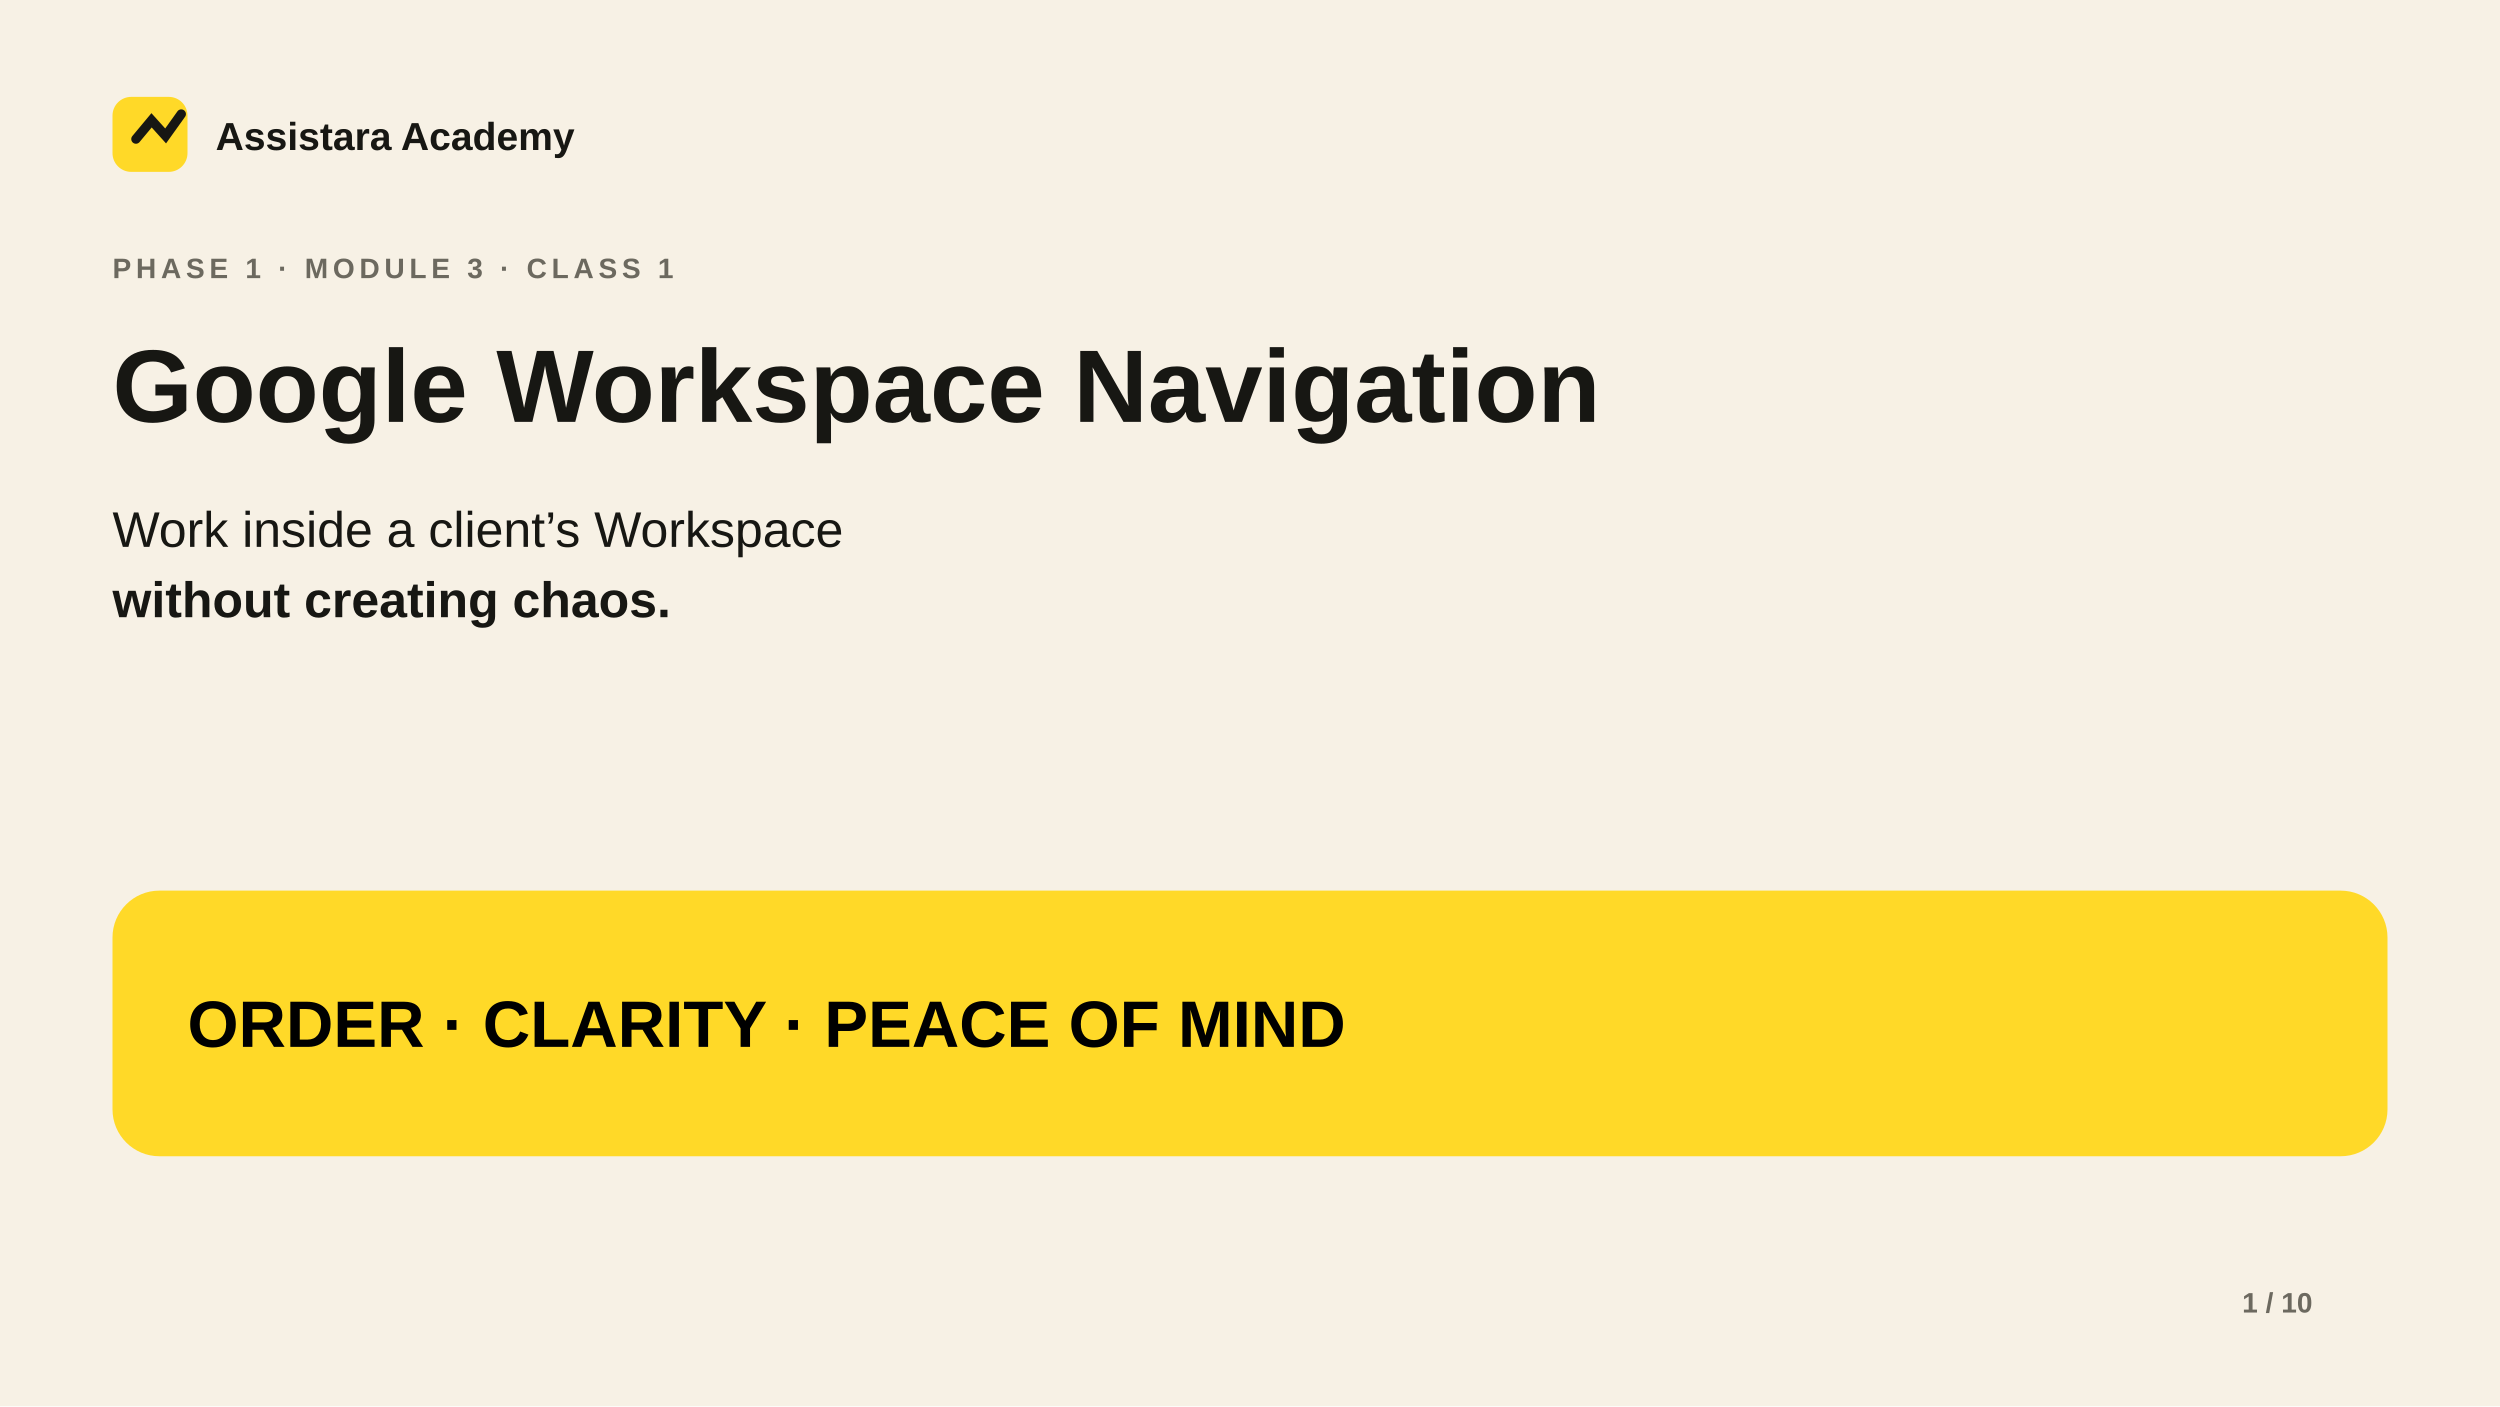
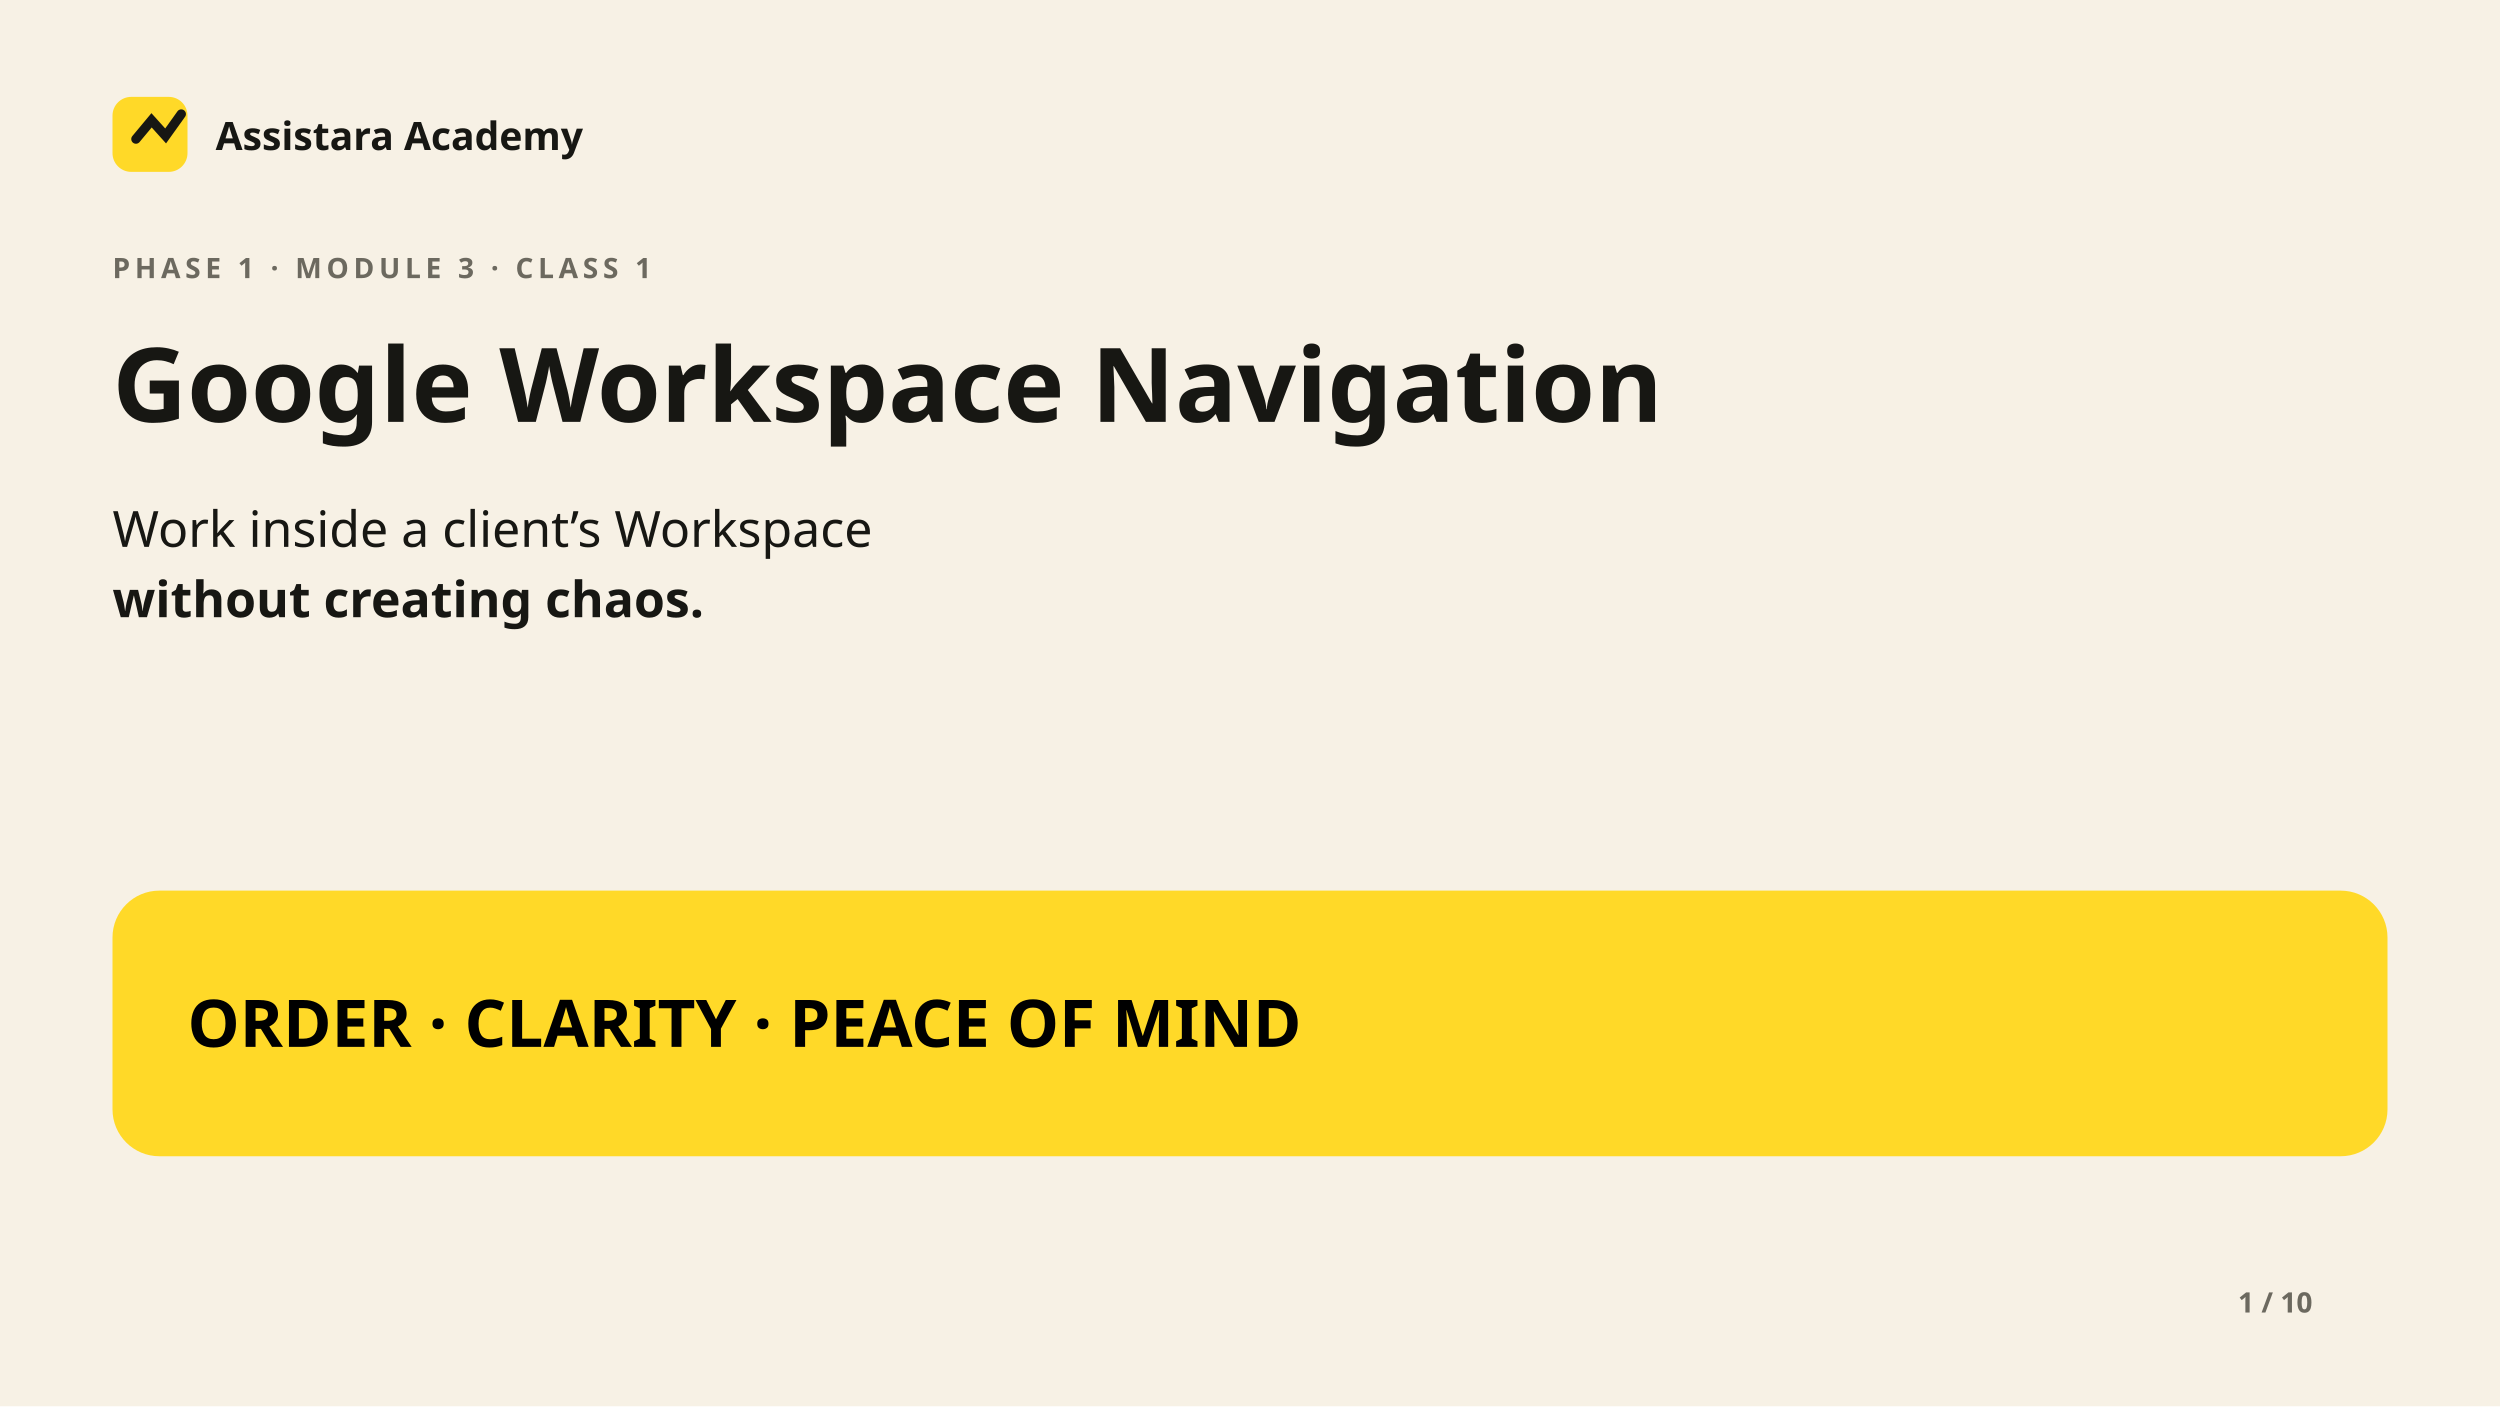
<svg xmlns="http://www.w3.org/2000/svg" width="1600" height="900" viewBox="0 0 1600 900">
  <rect width="1600" height="900" fill="#F7F1E5" />
  <rect x="72" y="62" width="48" height="48" rx="12" fill="#FFD928" />
  <path d="M87 89l10-12 9 10 10-14" fill="none" stroke="#171713" stroke-width="6" stroke-linecap="round" />
-   <text x="138" y="96" font-family="Manrope,Arial" font-size="25" font-weight="800" fill="#171713">Assistara Academy</text>
-   <text x="72" y="178" font-family="Manrope,Arial" font-size="18" font-weight="800" letter-spacing="3" fill="#6C695F">PHASE 1 · MODULE 3 · CLASS 1</text>
-   <text x="72" y="270" font-family="Manrope,Arial" font-size="66" font-weight="800" fill="#171713">Google Workspace Navigation</text>
-   <text x="72" y="350" font-family="Manrope,Arial" font-size="32" fill="#171713">Work inside a client’s Workspace</text>
-   <text x="72" y="395" font-family="Manrope,Arial" font-size="32" font-weight="800" fill="#171713">without creating chaos.</text>
+   <text x="138" y="96" font-family="Manrope,sans-serif" font-size="25" font-weight="800" fill="#171713">Assistara Academy</text>
+   <text x="72" y="178" font-family="Manrope,sans-serif" font-size="18" font-weight="800" letter-spacing="3" fill="#6C695F">PHASE 1 · MODULE 3 · CLASS 1</text>
+   <text x="72" y="270" font-family="Manrope,sans-serif" font-size="66" font-weight="800" fill="#171713">Google Workspace Navigation</text>
+   <text x="72" y="350" font-family="Manrope,sans-serif" font-size="32" fill="#171713">Work inside a client’s Workspace</text>
+   <text x="72" y="395" font-family="Manrope,sans-serif" font-size="32" font-weight="800" fill="#171713">without creating chaos.</text>
  <g>
    <rect x="72" y="570" width="1456" height="170" rx="30" fill="#FFD928" />
-     <text x="120" y="670" font-family="Manrope,Arial" font-size="42" font-weight="800">ORDER  ·  CLARITY  ·  PEACE OF MIND</text>
+     <text x="120" y="670" font-family="Manrope,sans-serif" font-size="42" font-weight="800">ORDER  ·  CLARITY  ·  PEACE OF MIND</text>
  </g>
-   <text x="1480" y="840" text-anchor="end" font-family="Manrope,Arial" font-size="18" font-weight="700" fill="#6C695F">1 / 10</text>
+   <text x="1480" y="840" text-anchor="end" font-family="Manrope,sans-serif" font-size="18" font-weight="700" fill="#6C695F">1 / 10</text>
</svg>
